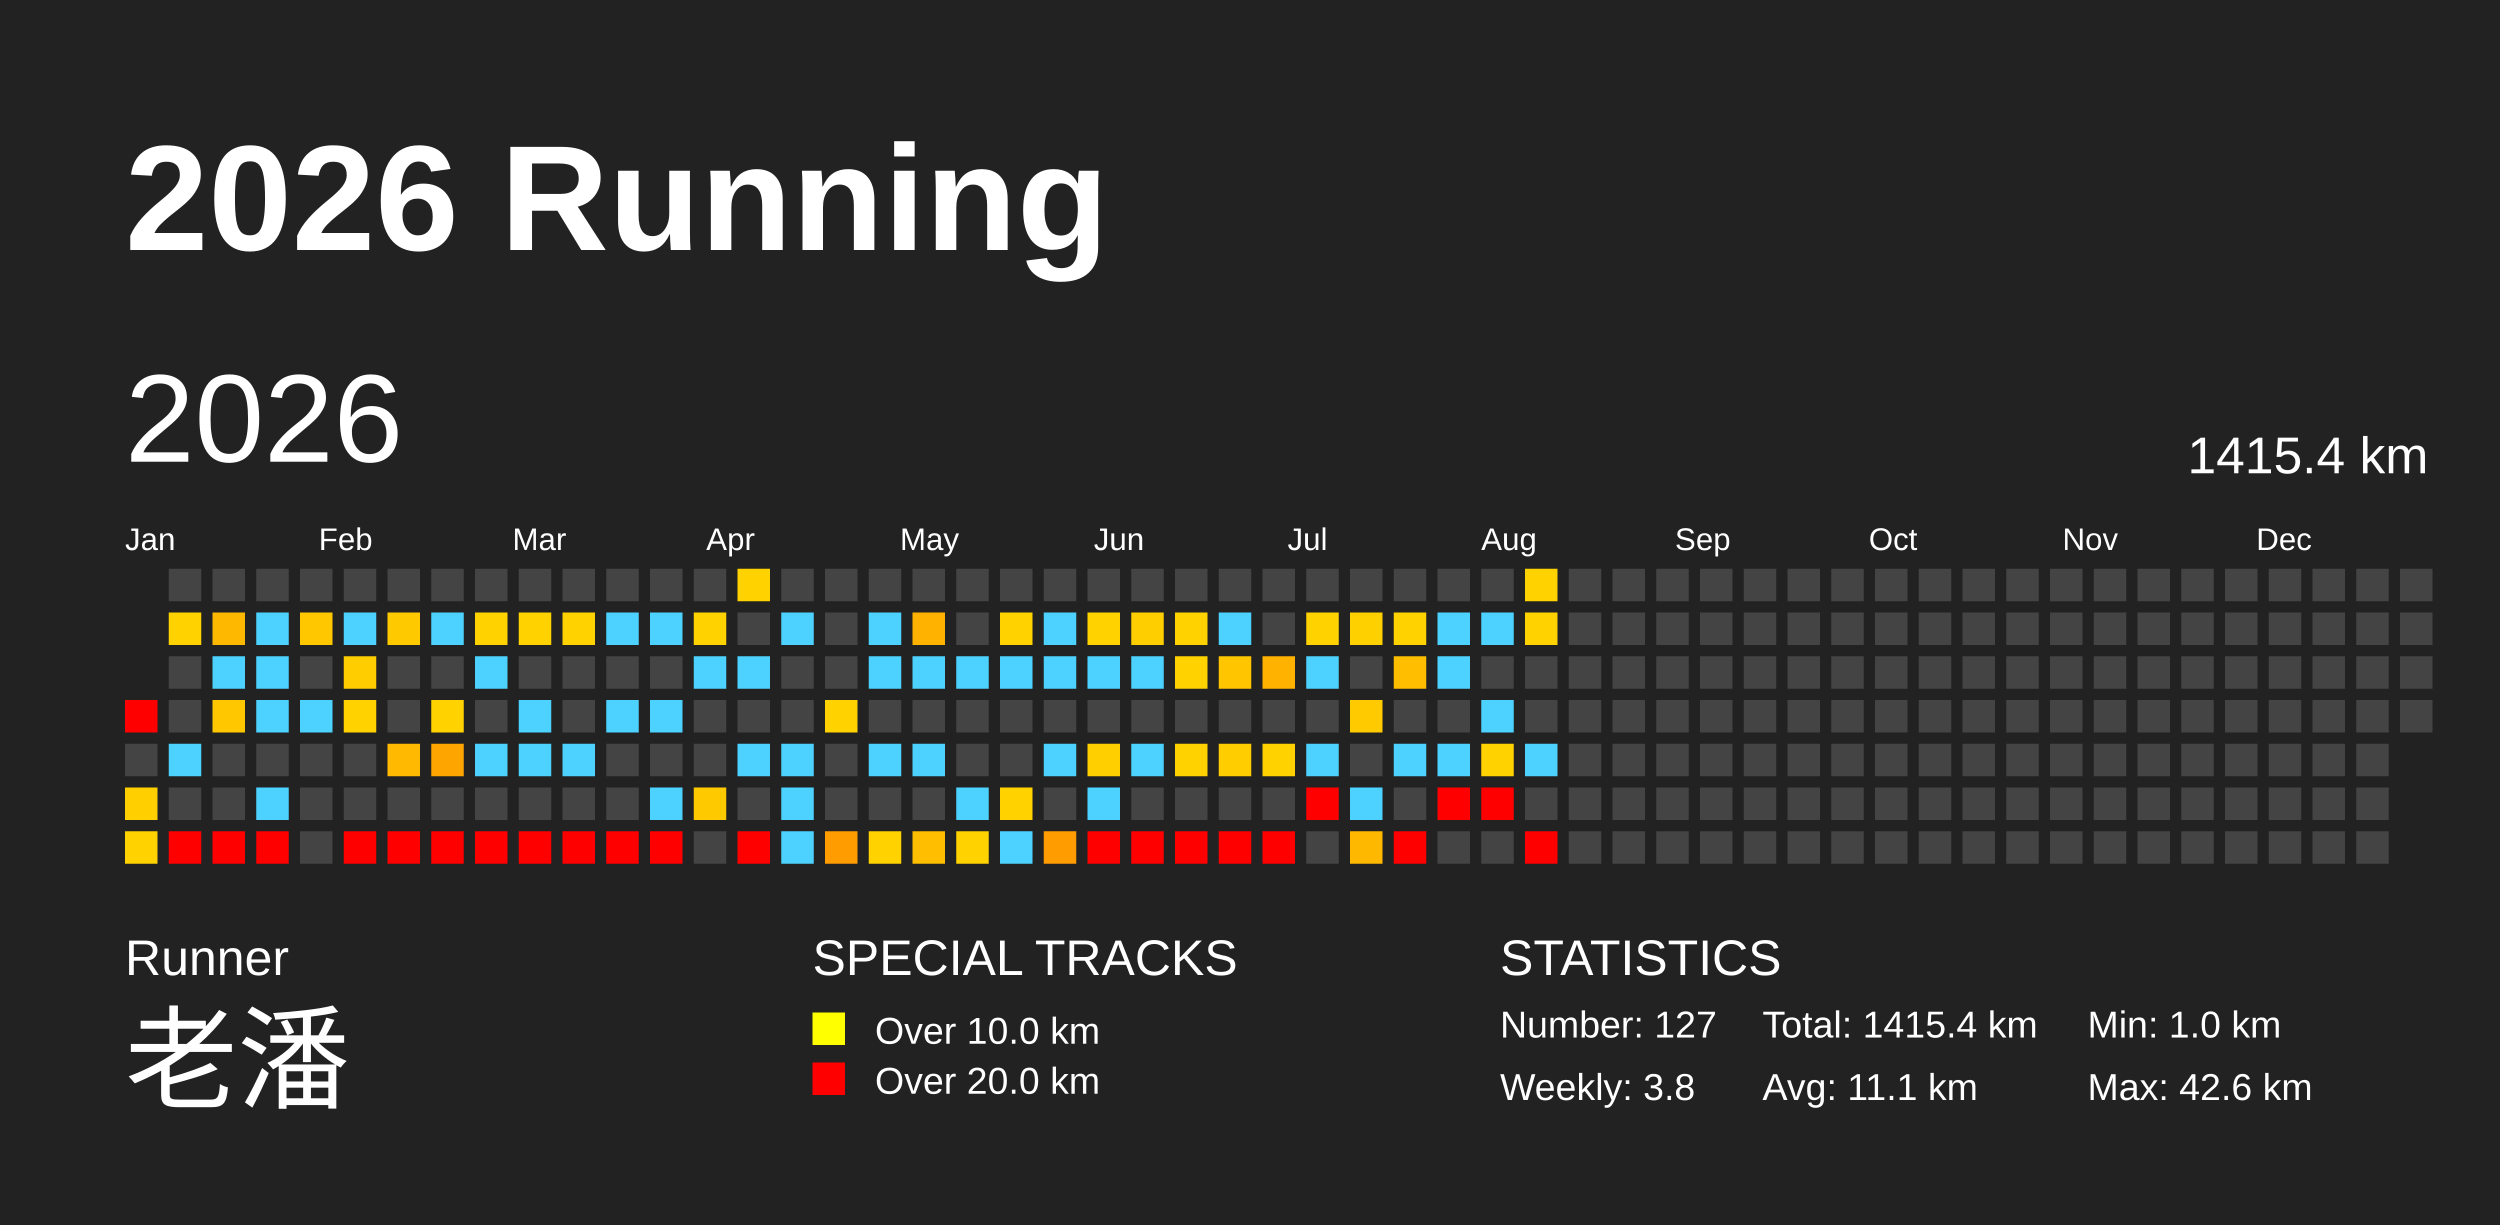
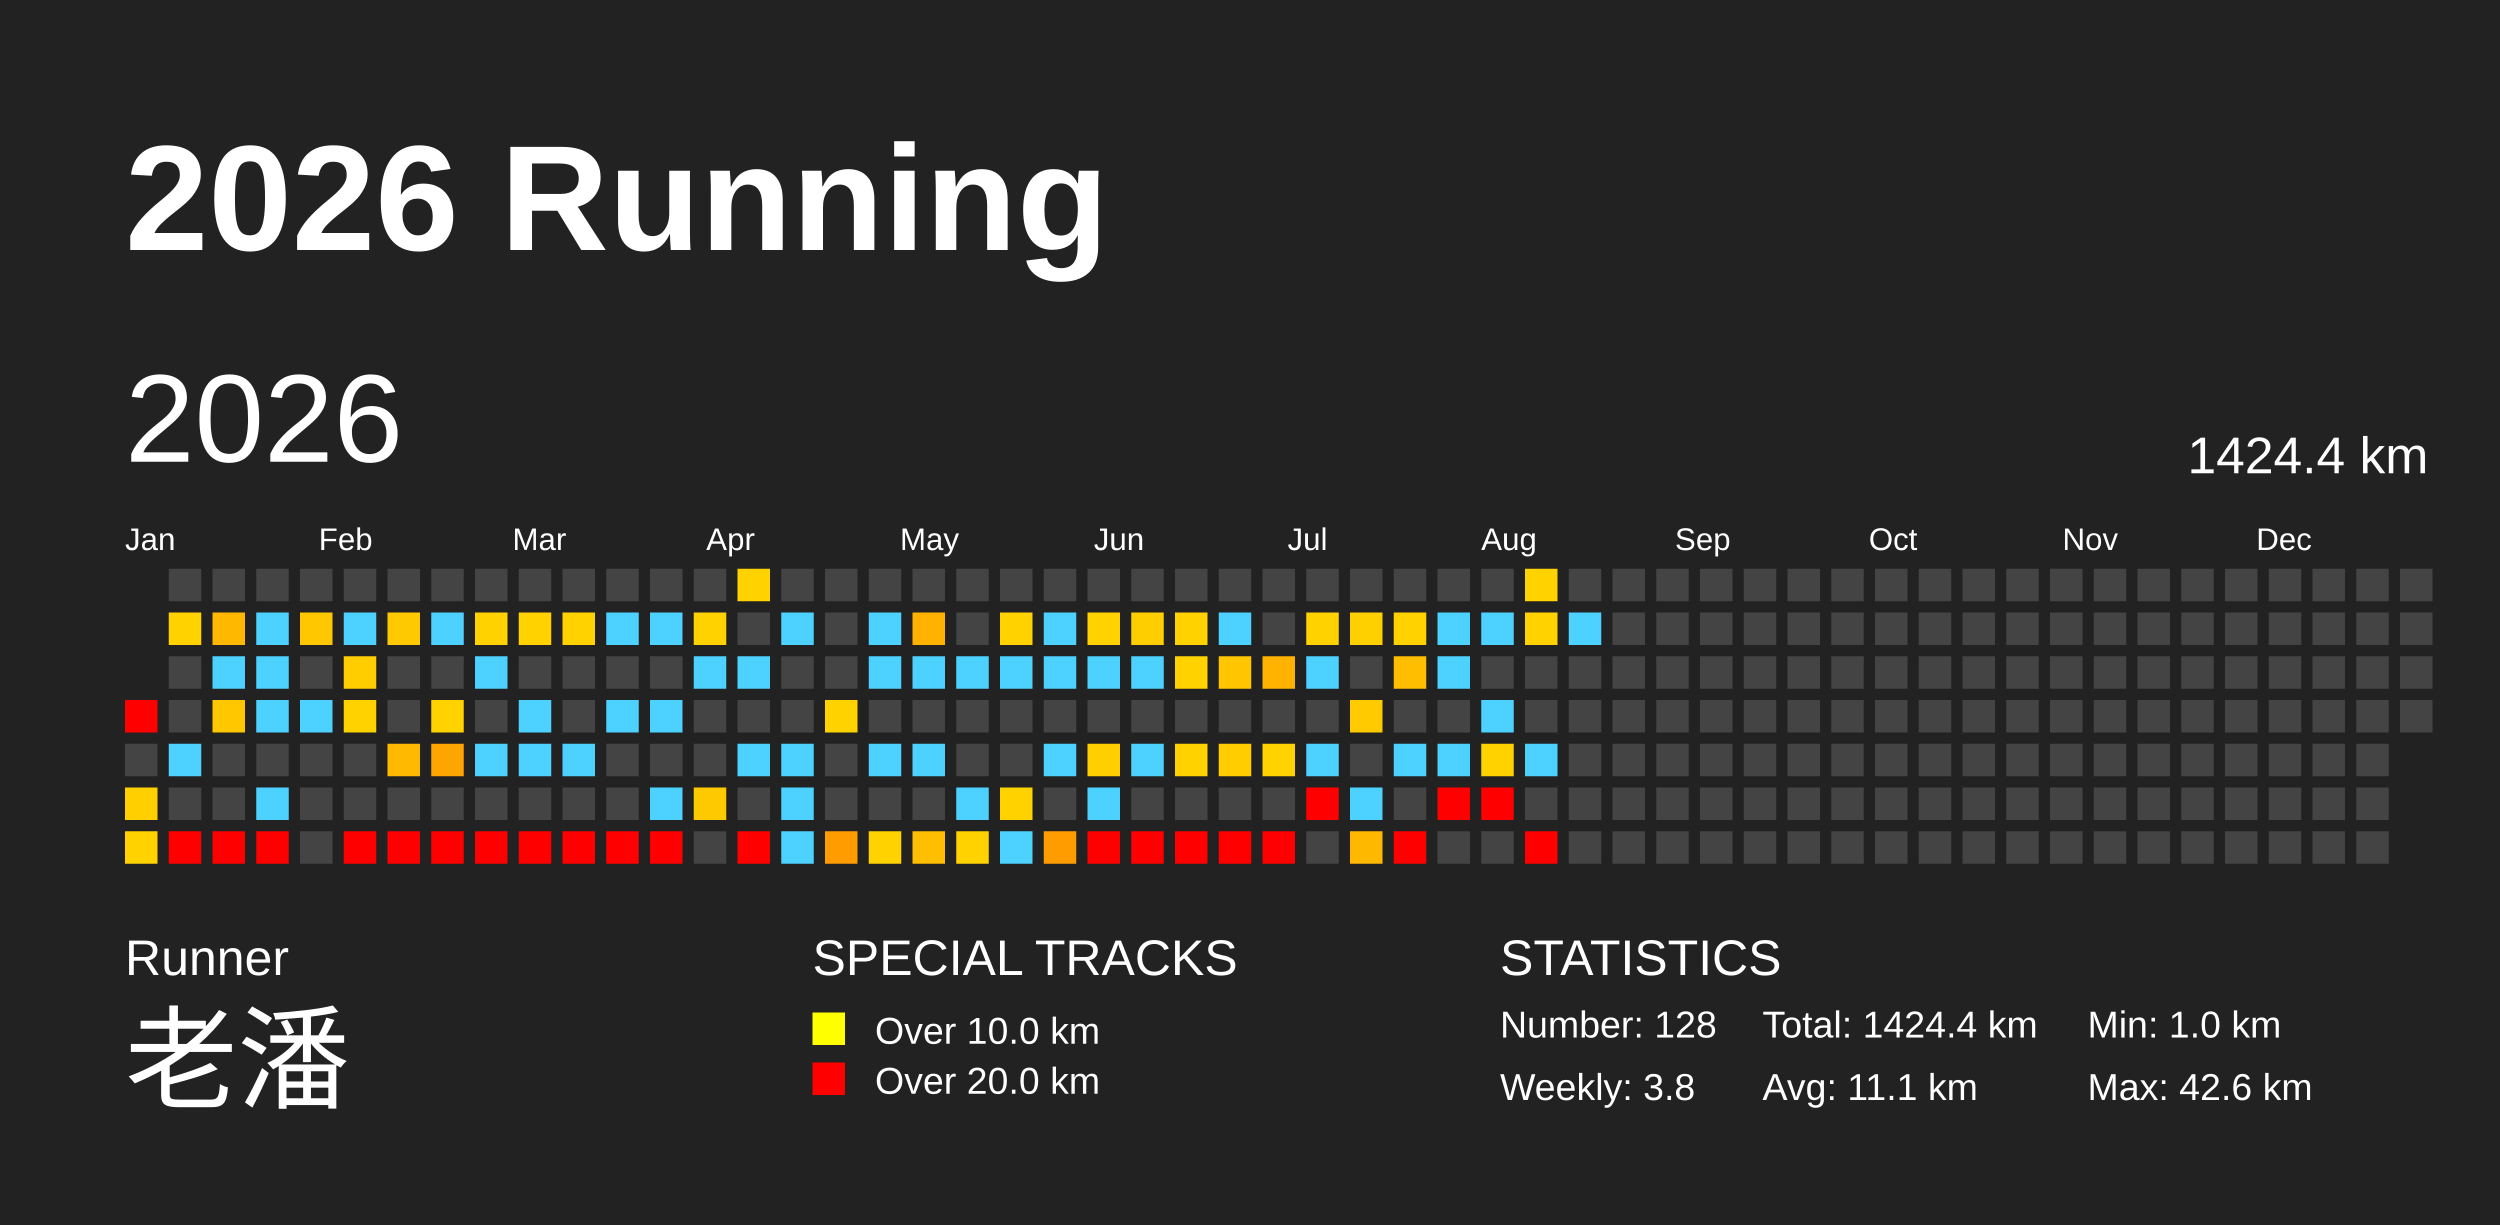
<svg xmlns="http://www.w3.org/2000/svg" baseProfile="full" height="98mm" version="1.1" viewBox="0,0,200,98" width="200mm">
  <defs />
  <rect fill="#222222" height="98" width="200" x="0" y="0" />
  <text fill="#FFFFFF" style="font-size:12px; font-family:Arial; font-weight:bold;" x="10" y="20">2026 Running</text>
  <text fill="#FFFFFF" style="font-size:4px; font-family:Arial" x="10" y="78">Runner</text>
  <text fill="#FFFFFF" style="font-size:9px; font-family:Arial" x="10" y="88">老潘</text>
  <text fill="#FFFFFF" style="font-size:4px; font-family:Arial" x="65" y="78">SPECIAL TRACKS</text>
  <rect fill="yellow" height="2.6" width="2.6" x="65" y="81" />
  <text fill="#FFFFFF" style="font-size:3px; font-family:Arial" x="70" y="83.5">Over 10.0 km</text>
  <rect fill="red" height="2.6" width="2.6" x="65" y="85" />
  <text fill="#FFFFFF" style="font-size:3px; font-family:Arial" x="70" y="87.5">Over 20.0 km</text>
  <text fill="#FFFFFF" style="font-size:4px; font-family:Arial" x="120" y="78">STATISTICS</text>
-   <text fill="#FFFFFF" style="font-size:3px; font-family:Arial" x="120" y="83">Number: 127</text>
+   <text fill="#FFFFFF" style="font-size:3px; font-family:Arial" x="120" y="83">Number: 128</text>
  <text fill="#FFFFFF" style="font-size:3px; font-family:Arial" x="120" y="88">Weekly: 3.8</text>
-   <text fill="#FFFFFF" style="font-size:3px; font-family:Arial" x="141" y="83">Total: 1415.4 km</text>
+   <text fill="#FFFFFF" style="font-size:3px; font-family:Arial" x="141" y="83">Total: 1424.4 km</text>
  <text fill="#FFFFFF" style="font-size:3px; font-family:Arial" x="141" y="88">Avg: 11.1 km</text>
  <text fill="#FFFFFF" style="font-size:3px; font-family:Arial" x="167" y="83">Min: 1.0 km</text>
  <text fill="#FFFFFF" style="font-size:3px; font-family:Arial" x="167" y="88">Max: 42.6 km</text>
  <text dominant-baseline="hanging" fill="#FFFFFF" style="font-size:10.0px; font-family:Arial;" x="10" y="30">2026</text>
-   <text dominant-baseline="hanging" fill="#FFFFFF" style="font-size:4.125px; font-family:Arial;" x="175" y="35">1415.4 km</text>
+   <text dominant-baseline="hanging" fill="#FFFFFF" style="font-size:4.125px; font-family:Arial;" x="175" y="35">1424.4 km</text>
  <text fill="#FFFFFF" style="font-size:2.5px; font-family:Arial" x="10.0" y="44">Jan</text>
  <text fill="#FFFFFF" style="font-size:2.5px; font-family:Arial" x="25.5" y="44">Feb</text>
  <text fill="#FFFFFF" style="font-size:2.5px; font-family:Arial" x="41.0" y="44">Mar</text>
  <text fill="#FFFFFF" style="font-size:2.5px; font-family:Arial" x="56.5" y="44">Apr</text>
  <text fill="#FFFFFF" style="font-size:2.5px; font-family:Arial" x="72.0" y="44">May</text>
  <text fill="#FFFFFF" style="font-size:2.5px; font-family:Arial" x="87.5" y="44">Jun</text>
  <text fill="#FFFFFF" style="font-size:2.5px; font-family:Arial" x="103.0" y="44">Jul</text>
  <text fill="#FFFFFF" style="font-size:2.5px; font-family:Arial" x="118.5" y="44">Aug</text>
  <text fill="#FFFFFF" style="font-size:2.5px; font-family:Arial" x="134.0" y="44">Sep</text>
  <text fill="#FFFFFF" style="font-size:2.5px; font-family:Arial" x="149.5" y="44">Oct</text>
  <text fill="#FFFFFF" style="font-size:2.5px; font-family:Arial" x="165.0" y="44">Nov</text>
  <text fill="#FFFFFF" style="font-size:2.5px; font-family:Arial" x="180.5" y="44">Dec</text>
  <rect fill="red" height="2.6" width="2.6" x="10.0" y="56.0" />
  <rect fill="#444444" height="2.6" width="2.6" x="10.0" y="59.5" />
  <rect fill="#ffcf00" height="2.6" width="2.6" x="10.0" y="63.0" />
  <rect fill="#ffd200" height="2.6" width="2.6" x="10.0" y="66.5" />
  <rect fill="#444444" height="2.6" width="2.6" x="13.5" y="45.5" />
  <rect fill="#ffd200" height="2.6" width="2.6" x="13.5" y="49.0" />
  <rect fill="#444444" height="2.6" width="2.6" x="13.5" y="52.5" />
  <rect fill="#444444" height="2.6" width="2.6" x="13.5" y="56.0" />
  <rect fill="#4dd2ff" height="2.6" width="2.6" x="13.5" y="59.5" />
  <rect fill="#444444" height="2.6" width="2.6" x="13.5" y="63.0" />
  <rect fill="red" height="2.6" width="2.6" x="13.5" y="66.5" />
  <rect fill="#444444" height="2.6" width="2.6" x="17.0" y="45.5" />
  <rect fill="#ffb800" height="2.6" width="2.6" x="17.0" y="49.0" />
  <rect fill="#4dd2ff" height="2.6" width="2.6" x="17.0" y="52.5" />
  <rect fill="#ffc700" height="2.6" width="2.6" x="17.0" y="56.0" />
  <rect fill="#444444" height="2.6" width="2.6" x="17.0" y="59.5" />
  <rect fill="#444444" height="2.6" width="2.6" x="17.0" y="63.0" />
  <rect fill="red" height="2.6" width="2.6" x="17.0" y="66.5" />
  <rect fill="#444444" height="2.6" width="2.6" x="20.5" y="45.5" />
  <rect fill="#4dd2ff" height="2.6" width="2.6" x="20.5" y="49.0" />
  <rect fill="#4dd2ff" height="2.6" width="2.6" x="20.5" y="52.5" />
  <rect fill="#4dd2ff" height="2.6" width="2.6" x="20.5" y="56.0" />
  <rect fill="#444444" height="2.6" width="2.6" x="20.5" y="59.5" />
  <rect fill="#4dd2ff" height="2.6" width="2.6" x="20.5" y="63.0" />
  <rect fill="red" height="2.6" width="2.6" x="20.5" y="66.5" />
  <rect fill="#444444" height="2.6" width="2.6" x="24.0" y="45.5" />
  <rect fill="#ffc700" height="2.6" width="2.6" x="24.0" y="49.0" />
  <rect fill="#444444" height="2.6" width="2.6" x="24.0" y="52.5" />
  <rect fill="#4dd2ff" height="2.6" width="2.6" x="24.0" y="56.0" />
  <rect fill="#444444" height="2.6" width="2.6" x="24.0" y="59.5" />
  <rect fill="#444444" height="2.6" width="2.6" x="24.0" y="63.0" />
  <rect fill="#444444" height="2.6" width="2.6" x="24.0" y="66.5" />
  <rect fill="#444444" height="2.6" width="2.6" x="27.5" y="45.5" />
  <rect fill="#4dd2ff" height="2.6" width="2.6" x="27.5" y="49.0" />
  <rect fill="#ffcd00" height="2.6" width="2.6" x="27.5" y="52.5" />
  <rect fill="#ffd200" height="2.6" width="2.6" x="27.5" y="56.0" />
  <rect fill="#444444" height="2.6" width="2.6" x="27.5" y="59.5" />
  <rect fill="#444444" height="2.6" width="2.6" x="27.5" y="63.0" />
  <rect fill="red" height="2.6" width="2.6" x="27.5" y="66.5" />
  <rect fill="#444444" height="2.6" width="2.6" x="31.0" y="45.5" />
  <rect fill="#ffc900" height="2.6" width="2.6" x="31.0" y="49.0" />
  <rect fill="#444444" height="2.6" width="2.6" x="31.0" y="52.5" />
  <rect fill="#444444" height="2.6" width="2.6" x="31.0" y="56.0" />
  <rect fill="#ffb900" height="2.6" width="2.6" x="31.0" y="59.5" />
  <rect fill="#444444" height="2.6" width="2.6" x="31.0" y="63.0" />
  <rect fill="red" height="2.6" width="2.6" x="31.0" y="66.5" />
  <rect fill="#444444" height="2.6" width="2.6" x="34.5" y="45.5" />
  <rect fill="#4dd2ff" height="2.6" width="2.6" x="34.5" y="49.0" />
  <rect fill="#444444" height="2.6" width="2.6" x="34.5" y="52.5" />
  <rect fill="#ffd200" height="2.6" width="2.6" x="34.5" y="56.0" />
  <rect fill="#ffa500" height="2.6" width="2.6" x="34.5" y="59.5" />
  <rect fill="#444444" height="2.6" width="2.6" x="34.5" y="63.0" />
  <rect fill="red" height="2.6" width="2.6" x="34.5" y="66.5" />
  <rect fill="#444444" height="2.6" width="2.6" x="38.0" y="45.5" />
  <rect fill="#ffd200" height="2.6" width="2.6" x="38.0" y="49.0" />
  <rect fill="#4dd2ff" height="2.6" width="2.6" x="38.0" y="52.5" />
  <rect fill="#444444" height="2.6" width="2.6" x="38.0" y="56.0" />
  <rect fill="#4dd2ff" height="2.6" width="2.6" x="38.0" y="59.5" />
  <rect fill="#444444" height="2.6" width="2.6" x="38.0" y="63.0" />
  <rect fill="red" height="2.6" width="2.6" x="38.0" y="66.5" />
  <rect fill="#444444" height="2.6" width="2.6" x="41.5" y="45.5" />
  <rect fill="#ffd200" height="2.6" width="2.6" x="41.5" y="49.0" />
  <rect fill="#444444" height="2.6" width="2.6" x="41.5" y="52.5" />
  <rect fill="#4dd2ff" height="2.6" width="2.6" x="41.5" y="56.0" />
  <rect fill="#4dd2ff" height="2.6" width="2.6" x="41.5" y="59.5" />
  <rect fill="#444444" height="2.6" width="2.6" x="41.5" y="63.0" />
  <rect fill="red" height="2.6" width="2.6" x="41.5" y="66.5" />
  <rect fill="#444444" height="2.6" width="2.6" x="45.0" y="45.5" />
  <rect fill="#ffd200" height="2.6" width="2.6" x="45.0" y="49.0" />
  <rect fill="#444444" height="2.6" width="2.6" x="45.0" y="52.5" />
  <rect fill="#444444" height="2.6" width="2.6" x="45.0" y="56.0" />
  <rect fill="#4dd2ff" height="2.6" width="2.6" x="45.0" y="59.5" />
  <rect fill="#444444" height="2.6" width="2.6" x="45.0" y="63.0" />
  <rect fill="red" height="2.6" width="2.6" x="45.0" y="66.5" />
  <rect fill="#444444" height="2.6" width="2.6" x="48.5" y="45.5" />
  <rect fill="#4dd2ff" height="2.6" width="2.6" x="48.5" y="49.0" />
  <rect fill="#444444" height="2.6" width="2.6" x="48.5" y="52.5" />
  <rect fill="#4dd2ff" height="2.6" width="2.6" x="48.5" y="56.0" />
  <rect fill="#444444" height="2.6" width="2.6" x="48.5" y="59.5" />
  <rect fill="#444444" height="2.6" width="2.6" x="48.5" y="63.0" />
  <rect fill="red" height="2.6" width="2.6" x="48.5" y="66.5" />
  <rect fill="#444444" height="2.6" width="2.6" x="52.0" y="45.5" />
  <rect fill="#4dd2ff" height="2.6" width="2.6" x="52.0" y="49.0" />
  <rect fill="#444444" height="2.6" width="2.6" x="52.0" y="52.5" />
  <rect fill="#4dd2ff" height="2.6" width="2.6" x="52.0" y="56.0" />
  <rect fill="#444444" height="2.6" width="2.6" x="52.0" y="59.5" />
  <rect fill="#4dd2ff" height="2.6" width="2.6" x="52.0" y="63.0" />
  <rect fill="red" height="2.6" width="2.6" x="52.0" y="66.5" />
  <rect fill="#444444" height="2.6" width="2.6" x="55.5" y="45.5" />
  <rect fill="#ffd200" height="2.6" width="2.6" x="55.5" y="49.0" />
  <rect fill="#4dd2ff" height="2.6" width="2.6" x="55.5" y="52.5" />
  <rect fill="#444444" height="2.6" width="2.6" x="55.5" y="56.0" />
  <rect fill="#444444" height="2.6" width="2.6" x="55.5" y="59.5" />
  <rect fill="#ffc900" height="2.6" width="2.6" x="55.5" y="63.0" />
  <rect fill="#444444" height="2.6" width="2.6" x="55.5" y="66.5" />
  <rect fill="#ffd200" height="2.6" width="2.6" x="59.0" y="45.5" />
  <rect fill="#444444" height="2.6" width="2.6" x="59.0" y="49.0" />
  <rect fill="#4dd2ff" height="2.6" width="2.6" x="59.0" y="52.5" />
  <rect fill="#444444" height="2.6" width="2.6" x="59.0" y="56.0" />
  <rect fill="#4dd2ff" height="2.6" width="2.6" x="59.0" y="59.5" />
  <rect fill="#444444" height="2.6" width="2.6" x="59.0" y="63.0" />
  <rect fill="red" height="2.6" width="2.6" x="59.0" y="66.5" />
  <rect fill="#444444" height="2.6" width="2.6" x="62.5" y="45.5" />
  <rect fill="#4dd2ff" height="2.6" width="2.6" x="62.5" y="49.0" />
  <rect fill="#444444" height="2.6" width="2.6" x="62.5" y="52.5" />
  <rect fill="#444444" height="2.6" width="2.6" x="62.5" y="56.0" />
  <rect fill="#4dd2ff" height="2.6" width="2.6" x="62.5" y="59.5" />
  <rect fill="#4dd2ff" height="2.6" width="2.6" x="62.5" y="63.0" />
  <rect fill="#4dd2ff" height="2.6" width="2.6" x="62.5" y="66.5" />
  <rect fill="#444444" height="2.6" width="2.6" x="66.0" y="45.5" />
  <rect fill="#444444" height="2.6" width="2.6" x="66.0" y="49.0" />
  <rect fill="#444444" height="2.6" width="2.6" x="66.0" y="52.5" />
  <rect fill="#ffd200" height="2.6" width="2.6" x="66.0" y="56.0" />
  <rect fill="#444444" height="2.6" width="2.6" x="66.0" y="59.5" />
  <rect fill="#444444" height="2.6" width="2.6" x="66.0" y="63.0" />
  <rect fill="#ff9c00" height="2.6" width="2.6" x="66.0" y="66.5" />
  <rect fill="#444444" height="2.6" width="2.6" x="69.5" y="45.5" />
  <rect fill="#4dd2ff" height="2.6" width="2.6" x="69.5" y="49.0" />
  <rect fill="#4dd2ff" height="2.6" width="2.6" x="69.5" y="52.5" />
  <rect fill="#444444" height="2.6" width="2.6" x="69.5" y="56.0" />
  <rect fill="#4dd2ff" height="2.6" width="2.6" x="69.5" y="59.5" />
  <rect fill="#444444" height="2.6" width="2.6" x="69.5" y="63.0" />
  <rect fill="#ffd200" height="2.6" width="2.6" x="69.5" y="66.5" />
  <rect fill="#444444" height="2.6" width="2.6" x="73.0" y="45.5" />
  <rect fill="#ffb200" height="2.6" width="2.6" x="73.0" y="49.0" />
  <rect fill="#4dd2ff" height="2.6" width="2.6" x="73.0" y="52.5" />
  <rect fill="#444444" height="2.6" width="2.6" x="73.0" y="56.0" />
  <rect fill="#4dd2ff" height="2.6" width="2.6" x="73.0" y="59.5" />
  <rect fill="#444444" height="2.6" width="2.6" x="73.0" y="63.0" />
  <rect fill="#ffbe00" height="2.6" width="2.6" x="73.0" y="66.5" />
  <rect fill="#444444" height="2.6" width="2.6" x="76.5" y="45.5" />
  <rect fill="#444444" height="2.6" width="2.6" x="76.5" y="49.0" />
  <rect fill="#4dd2ff" height="2.6" width="2.6" x="76.5" y="52.5" />
  <rect fill="#444444" height="2.6" width="2.6" x="76.5" y="56.0" />
  <rect fill="#444444" height="2.6" width="2.6" x="76.5" y="59.5" />
  <rect fill="#4dd2ff" height="2.6" width="2.6" x="76.5" y="63.0" />
  <rect fill="#ffd200" height="2.6" width="2.6" x="76.5" y="66.5" />
  <rect fill="#444444" height="2.6" width="2.6" x="80.0" y="45.5" />
  <rect fill="#ffd200" height="2.6" width="2.6" x="80.0" y="49.0" />
  <rect fill="#4dd2ff" height="2.6" width="2.6" x="80.0" y="52.5" />
  <rect fill="#444444" height="2.6" width="2.6" x="80.0" y="56.0" />
  <rect fill="#444444" height="2.6" width="2.6" x="80.0" y="59.5" />
  <rect fill="#ffd200" height="2.6" width="2.6" x="80.0" y="63.0" />
  <rect fill="#4dd2ff" height="2.6" width="2.6" x="80.0" y="66.5" />
  <rect fill="#444444" height="2.6" width="2.6" x="83.5" y="45.5" />
  <rect fill="#4dd2ff" height="2.6" width="2.6" x="83.5" y="49.0" />
  <rect fill="#4dd2ff" height="2.6" width="2.6" x="83.5" y="52.5" />
  <rect fill="#444444" height="2.6" width="2.6" x="83.5" y="56.0" />
  <rect fill="#4dd2ff" height="2.6" width="2.6" x="83.5" y="59.5" />
  <rect fill="#444444" height="2.6" width="2.6" x="83.5" y="63.0" />
  <rect fill="#ff9d00" height="2.6" width="2.6" x="83.5" y="66.5" />
  <rect fill="#444444" height="2.6" width="2.6" x="87.0" y="45.5" />
  <rect fill="#ffd200" height="2.6" width="2.6" x="87.0" y="49.0" />
  <rect fill="#4dd2ff" height="2.6" width="2.6" x="87.0" y="52.5" />
  <rect fill="#444444" height="2.6" width="2.6" x="87.0" y="56.0" />
  <rect fill="#ffcf00" height="2.6" width="2.6" x="87.0" y="59.5" />
  <rect fill="#4dd2ff" height="2.6" width="2.6" x="87.0" y="63.0" />
  <rect fill="red" height="2.6" width="2.6" x="87.0" y="66.5" />
  <rect fill="#444444" height="2.6" width="2.6" x="90.5" y="45.5" />
  <rect fill="#ffce00" height="2.6" width="2.6" x="90.5" y="49.0" />
  <rect fill="#4dd2ff" height="2.6" width="2.6" x="90.5" y="52.5" />
  <rect fill="#444444" height="2.6" width="2.6" x="90.5" y="56.0" />
  <rect fill="#4dd2ff" height="2.6" width="2.6" x="90.5" y="59.5" />
  <rect fill="#444444" height="2.6" width="2.6" x="90.5" y="63.0" />
  <rect fill="red" height="2.6" width="2.6" x="90.5" y="66.5" />
  <rect fill="#444444" height="2.6" width="2.6" x="94.0" y="45.5" />
  <rect fill="#ffd200" height="2.6" width="2.6" x="94.0" y="49.0" />
  <rect fill="#ffd200" height="2.6" width="2.6" x="94.0" y="52.5" />
  <rect fill="#444444" height="2.6" width="2.6" x="94.0" y="56.0" />
  <rect fill="#ffd200" height="2.6" width="2.6" x="94.0" y="59.5" />
  <rect fill="#444444" height="2.6" width="2.6" x="94.0" y="63.0" />
  <rect fill="red" height="2.6" width="2.6" x="94.0" y="66.5" />
  <rect fill="#444444" height="2.6" width="2.6" x="97.5" y="45.5" />
  <rect fill="#4dd2ff" height="2.6" width="2.6" x="97.5" y="49.0" />
  <rect fill="#ffc600" height="2.6" width="2.6" x="97.5" y="52.5" />
  <rect fill="#444444" height="2.6" width="2.6" x="97.5" y="56.0" />
  <rect fill="#ffcd00" height="2.6" width="2.6" x="97.5" y="59.5" />
  <rect fill="#444444" height="2.6" width="2.6" x="97.5" y="63.0" />
  <rect fill="red" height="2.6" width="2.6" x="97.5" y="66.5" />
  <rect fill="#444444" height="2.6" width="2.6" x="101.0" y="45.5" />
  <rect fill="#444444" height="2.6" width="2.6" x="101.0" y="49.0" />
  <rect fill="#ffb200" height="2.6" width="2.6" x="101.0" y="52.5" />
  <rect fill="#444444" height="2.6" width="2.6" x="101.0" y="56.0" />
  <rect fill="#ffd200" height="2.6" width="2.6" x="101.0" y="59.5" />
  <rect fill="#444444" height="2.6" width="2.6" x="101.0" y="63.0" />
  <rect fill="red" height="2.6" width="2.6" x="101.0" y="66.5" />
  <rect fill="#444444" height="2.6" width="2.6" x="104.5" y="45.5" />
  <rect fill="#ffd200" height="2.6" width="2.6" x="104.5" y="49.0" />
  <rect fill="#4dd2ff" height="2.6" width="2.6" x="104.5" y="52.5" />
  <rect fill="#444444" height="2.6" width="2.6" x="104.5" y="56.0" />
  <rect fill="#4dd2ff" height="2.6" width="2.6" x="104.5" y="59.5" />
  <rect fill="red" height="2.6" width="2.6" x="104.5" y="63.0" />
  <rect fill="#444444" height="2.6" width="2.6" x="104.5" y="66.5" />
  <rect fill="#444444" height="2.6" width="2.6" x="108.0" y="45.5" />
  <rect fill="#ffd000" height="2.6" width="2.6" x="108.0" y="49.0" />
  <rect fill="#444444" height="2.6" width="2.6" x="108.0" y="52.5" />
  <rect fill="#ffcb00" height="2.6" width="2.6" x="108.0" y="56.0" />
  <rect fill="#444444" height="2.6" width="2.6" x="108.0" y="59.5" />
  <rect fill="#4dd2ff" height="2.6" width="2.6" x="108.0" y="63.0" />
  <rect fill="#ffb800" height="2.6" width="2.6" x="108.0" y="66.5" />
  <rect fill="#444444" height="2.6" width="2.6" x="111.5" y="45.5" />
  <rect fill="#ffd200" height="2.6" width="2.6" x="111.5" y="49.0" />
  <rect fill="#ffbe00" height="2.6" width="2.6" x="111.5" y="52.5" />
  <rect fill="#444444" height="2.6" width="2.6" x="111.5" y="56.0" />
  <rect fill="#4dd2ff" height="2.6" width="2.6" x="111.5" y="59.5" />
  <rect fill="#444444" height="2.6" width="2.6" x="111.5" y="63.0" />
  <rect fill="red" height="2.6" width="2.6" x="111.5" y="66.5" />
  <rect fill="#444444" height="2.6" width="2.6" x="115.0" y="45.5" />
  <rect fill="#4dd2ff" height="2.6" width="2.6" x="115.0" y="49.0" />
  <rect fill="#4dd2ff" height="2.6" width="2.6" x="115.0" y="52.5" />
  <rect fill="#444444" height="2.6" width="2.6" x="115.0" y="56.0" />
  <rect fill="#4dd2ff" height="2.6" width="2.6" x="115.0" y="59.5" />
  <rect fill="red" height="2.6" width="2.6" x="115.0" y="63.0" />
  <rect fill="#444444" height="2.6" width="2.6" x="115.0" y="66.5" />
  <rect fill="#444444" height="2.6" width="2.6" x="118.5" y="45.5" />
  <rect fill="#4dd2ff" height="2.6" width="2.6" x="118.5" y="49.0" />
  <rect fill="#444444" height="2.6" width="2.6" x="118.5" y="52.5" />
  <rect fill="#4dd2ff" height="2.6" width="2.6" x="118.5" y="56.0" />
  <rect fill="#ffd200" height="2.6" width="2.6" x="118.5" y="59.5" />
  <rect fill="red" height="2.6" width="2.6" x="118.5" y="63.0" />
  <rect fill="#444444" height="2.6" width="2.6" x="118.5" y="66.5" />
  <rect fill="#ffd200" height="2.6" width="2.6" x="122.0" y="45.5" />
  <rect fill="#ffd200" height="2.6" width="2.6" x="122.0" y="49.0" />
  <rect fill="#444444" height="2.6" width="2.6" x="122.0" y="52.5" />
  <rect fill="#444444" height="2.6" width="2.6" x="122.0" y="56.0" />
  <rect fill="#4dd2ff" height="2.6" width="2.6" x="122.0" y="59.5" />
  <rect fill="#444444" height="2.6" width="2.6" x="122.0" y="63.0" />
  <rect fill="red" height="2.6" width="2.6" x="122.0" y="66.5" />
  <rect fill="#444444" height="2.6" width="2.6" x="125.5" y="45.5" />
-   <rect fill="#444444" height="2.6" width="2.6" x="125.5" y="49.0" />
+   <rect fill="#4dd2ff" height="2.6" width="2.6" x="125.5" y="49.0" />
  <rect fill="#444444" height="2.6" width="2.6" x="125.5" y="52.5" />
  <rect fill="#444444" height="2.6" width="2.6" x="125.5" y="56.0" />
  <rect fill="#444444" height="2.6" width="2.6" x="125.5" y="59.5" />
  <rect fill="#444444" height="2.6" width="2.6" x="125.5" y="63.0" />
  <rect fill="#444444" height="2.6" width="2.6" x="125.5" y="66.5" />
  <rect fill="#444444" height="2.6" width="2.6" x="129.0" y="45.5" />
  <rect fill="#444444" height="2.6" width="2.6" x="129.0" y="49.0" />
  <rect fill="#444444" height="2.6" width="2.6" x="129.0" y="52.5" />
  <rect fill="#444444" height="2.6" width="2.6" x="129.0" y="56.0" />
  <rect fill="#444444" height="2.6" width="2.6" x="129.0" y="59.5" />
  <rect fill="#444444" height="2.6" width="2.6" x="129.0" y="63.0" />
  <rect fill="#444444" height="2.6" width="2.6" x="129.0" y="66.5" />
  <rect fill="#444444" height="2.6" width="2.6" x="132.5" y="45.5" />
  <rect fill="#444444" height="2.6" width="2.6" x="132.5" y="49.0" />
  <rect fill="#444444" height="2.6" width="2.6" x="132.5" y="52.5" />
  <rect fill="#444444" height="2.6" width="2.6" x="132.5" y="56.0" />
  <rect fill="#444444" height="2.6" width="2.6" x="132.5" y="59.5" />
  <rect fill="#444444" height="2.6" width="2.6" x="132.5" y="63.0" />
  <rect fill="#444444" height="2.6" width="2.6" x="132.5" y="66.5" />
  <rect fill="#444444" height="2.6" width="2.6" x="136.0" y="45.5" />
  <rect fill="#444444" height="2.6" width="2.6" x="136.0" y="49.0" />
  <rect fill="#444444" height="2.6" width="2.6" x="136.0" y="52.5" />
  <rect fill="#444444" height="2.6" width="2.6" x="136.0" y="56.0" />
  <rect fill="#444444" height="2.6" width="2.6" x="136.0" y="59.5" />
  <rect fill="#444444" height="2.6" width="2.6" x="136.0" y="63.0" />
  <rect fill="#444444" height="2.6" width="2.6" x="136.0" y="66.5" />
  <rect fill="#444444" height="2.6" width="2.6" x="139.5" y="45.5" />
  <rect fill="#444444" height="2.6" width="2.6" x="139.5" y="49.0" />
  <rect fill="#444444" height="2.6" width="2.6" x="139.5" y="52.5" />
  <rect fill="#444444" height="2.6" width="2.6" x="139.5" y="56.0" />
  <rect fill="#444444" height="2.6" width="2.6" x="139.5" y="59.5" />
  <rect fill="#444444" height="2.6" width="2.6" x="139.5" y="63.0" />
  <rect fill="#444444" height="2.6" width="2.6" x="139.5" y="66.5" />
  <rect fill="#444444" height="2.6" width="2.6" x="143.0" y="45.5" />
  <rect fill="#444444" height="2.6" width="2.6" x="143.0" y="49.0" />
  <rect fill="#444444" height="2.6" width="2.6" x="143.0" y="52.5" />
  <rect fill="#444444" height="2.6" width="2.6" x="143.0" y="56.0" />
  <rect fill="#444444" height="2.6" width="2.6" x="143.0" y="59.5" />
  <rect fill="#444444" height="2.6" width="2.6" x="143.0" y="63.0" />
  <rect fill="#444444" height="2.6" width="2.6" x="143.0" y="66.5" />
  <rect fill="#444444" height="2.6" width="2.6" x="146.5" y="45.5" />
  <rect fill="#444444" height="2.6" width="2.6" x="146.5" y="49.0" />
  <rect fill="#444444" height="2.6" width="2.6" x="146.5" y="52.5" />
  <rect fill="#444444" height="2.6" width="2.6" x="146.5" y="56.0" />
  <rect fill="#444444" height="2.6" width="2.6" x="146.5" y="59.5" />
  <rect fill="#444444" height="2.6" width="2.6" x="146.5" y="63.0" />
  <rect fill="#444444" height="2.6" width="2.6" x="146.5" y="66.5" />
  <rect fill="#444444" height="2.6" width="2.6" x="150.0" y="45.5" />
  <rect fill="#444444" height="2.6" width="2.6" x="150.0" y="49.0" />
  <rect fill="#444444" height="2.6" width="2.6" x="150.0" y="52.5" />
  <rect fill="#444444" height="2.6" width="2.6" x="150.0" y="56.0" />
  <rect fill="#444444" height="2.6" width="2.6" x="150.0" y="59.5" />
  <rect fill="#444444" height="2.6" width="2.6" x="150.0" y="63.0" />
  <rect fill="#444444" height="2.6" width="2.6" x="150.0" y="66.5" />
  <rect fill="#444444" height="2.6" width="2.6" x="153.5" y="45.5" />
  <rect fill="#444444" height="2.6" width="2.6" x="153.5" y="49.0" />
  <rect fill="#444444" height="2.6" width="2.6" x="153.5" y="52.5" />
  <rect fill="#444444" height="2.6" width="2.6" x="153.5" y="56.0" />
  <rect fill="#444444" height="2.6" width="2.6" x="153.5" y="59.5" />
  <rect fill="#444444" height="2.6" width="2.6" x="153.5" y="63.0" />
  <rect fill="#444444" height="2.6" width="2.6" x="153.5" y="66.5" />
  <rect fill="#444444" height="2.6" width="2.6" x="157.0" y="45.5" />
  <rect fill="#444444" height="2.6" width="2.6" x="157.0" y="49.0" />
  <rect fill="#444444" height="2.6" width="2.6" x="157.0" y="52.5" />
  <rect fill="#444444" height="2.6" width="2.6" x="157.0" y="56.0" />
  <rect fill="#444444" height="2.6" width="2.6" x="157.0" y="59.5" />
  <rect fill="#444444" height="2.6" width="2.6" x="157.0" y="63.0" />
  <rect fill="#444444" height="2.6" width="2.6" x="157.0" y="66.5" />
  <rect fill="#444444" height="2.6" width="2.6" x="160.5" y="45.5" />
  <rect fill="#444444" height="2.6" width="2.6" x="160.5" y="49.0" />
  <rect fill="#444444" height="2.6" width="2.6" x="160.5" y="52.5" />
  <rect fill="#444444" height="2.6" width="2.6" x="160.5" y="56.0" />
  <rect fill="#444444" height="2.6" width="2.6" x="160.5" y="59.5" />
  <rect fill="#444444" height="2.6" width="2.6" x="160.5" y="63.0" />
  <rect fill="#444444" height="2.6" width="2.6" x="160.5" y="66.5" />
  <rect fill="#444444" height="2.6" width="2.6" x="164.0" y="45.5" />
  <rect fill="#444444" height="2.6" width="2.6" x="164.0" y="49.0" />
  <rect fill="#444444" height="2.6" width="2.6" x="164.0" y="52.5" />
  <rect fill="#444444" height="2.6" width="2.6" x="164.0" y="56.0" />
  <rect fill="#444444" height="2.6" width="2.6" x="164.0" y="59.5" />
  <rect fill="#444444" height="2.6" width="2.6" x="164.0" y="63.0" />
  <rect fill="#444444" height="2.6" width="2.6" x="164.0" y="66.5" />
  <rect fill="#444444" height="2.6" width="2.6" x="167.5" y="45.5" />
  <rect fill="#444444" height="2.6" width="2.6" x="167.5" y="49.0" />
  <rect fill="#444444" height="2.6" width="2.6" x="167.5" y="52.5" />
  <rect fill="#444444" height="2.6" width="2.6" x="167.5" y="56.0" />
  <rect fill="#444444" height="2.6" width="2.6" x="167.5" y="59.5" />
  <rect fill="#444444" height="2.6" width="2.6" x="167.5" y="63.0" />
  <rect fill="#444444" height="2.6" width="2.6" x="167.5" y="66.5" />
  <rect fill="#444444" height="2.6" width="2.6" x="171.0" y="45.5" />
  <rect fill="#444444" height="2.6" width="2.6" x="171.0" y="49.0" />
  <rect fill="#444444" height="2.6" width="2.6" x="171.0" y="52.5" />
  <rect fill="#444444" height="2.6" width="2.6" x="171.0" y="56.0" />
  <rect fill="#444444" height="2.6" width="2.6" x="171.0" y="59.5" />
  <rect fill="#444444" height="2.6" width="2.6" x="171.0" y="63.0" />
  <rect fill="#444444" height="2.6" width="2.6" x="171.0" y="66.5" />
  <rect fill="#444444" height="2.6" width="2.6" x="174.5" y="45.5" />
  <rect fill="#444444" height="2.6" width="2.6" x="174.5" y="49.0" />
  <rect fill="#444444" height="2.6" width="2.6" x="174.5" y="52.5" />
  <rect fill="#444444" height="2.6" width="2.6" x="174.5" y="56.0" />
  <rect fill="#444444" height="2.6" width="2.6" x="174.5" y="59.5" />
  <rect fill="#444444" height="2.6" width="2.6" x="174.5" y="63.0" />
  <rect fill="#444444" height="2.6" width="2.6" x="174.5" y="66.5" />
  <rect fill="#444444" height="2.6" width="2.6" x="178.0" y="45.5" />
  <rect fill="#444444" height="2.6" width="2.6" x="178.0" y="49.0" />
  <rect fill="#444444" height="2.6" width="2.6" x="178.0" y="52.5" />
  <rect fill="#444444" height="2.6" width="2.6" x="178.0" y="56.0" />
  <rect fill="#444444" height="2.6" width="2.6" x="178.0" y="59.5" />
  <rect fill="#444444" height="2.6" width="2.6" x="178.0" y="63.0" />
  <rect fill="#444444" height="2.6" width="2.6" x="178.0" y="66.5" />
  <rect fill="#444444" height="2.6" width="2.6" x="181.5" y="45.5" />
  <rect fill="#444444" height="2.6" width="2.6" x="181.5" y="49.0" />
  <rect fill="#444444" height="2.6" width="2.6" x="181.5" y="52.5" />
  <rect fill="#444444" height="2.6" width="2.6" x="181.5" y="56.0" />
  <rect fill="#444444" height="2.6" width="2.6" x="181.5" y="59.5" />
  <rect fill="#444444" height="2.6" width="2.6" x="181.5" y="63.0" />
  <rect fill="#444444" height="2.6" width="2.6" x="181.5" y="66.5" />
  <rect fill="#444444" height="2.6" width="2.6" x="185.0" y="45.5" />
  <rect fill="#444444" height="2.6" width="2.6" x="185.0" y="49.0" />
  <rect fill="#444444" height="2.6" width="2.6" x="185.0" y="52.5" />
  <rect fill="#444444" height="2.6" width="2.6" x="185.0" y="56.0" />
  <rect fill="#444444" height="2.6" width="2.6" x="185.0" y="59.5" />
  <rect fill="#444444" height="2.6" width="2.6" x="185.0" y="63.0" />
  <rect fill="#444444" height="2.6" width="2.6" x="185.0" y="66.5" />
  <rect fill="#444444" height="2.6" width="2.6" x="188.5" y="45.5" />
  <rect fill="#444444" height="2.6" width="2.6" x="188.5" y="49.0" />
  <rect fill="#444444" height="2.6" width="2.6" x="188.5" y="52.5" />
  <rect fill="#444444" height="2.6" width="2.6" x="188.5" y="56.0" />
  <rect fill="#444444" height="2.6" width="2.6" x="188.5" y="59.5" />
  <rect fill="#444444" height="2.6" width="2.6" x="188.5" y="63.0" />
  <rect fill="#444444" height="2.6" width="2.6" x="188.5" y="66.5" />
  <rect fill="#444444" height="2.6" width="2.6" x="192.0" y="45.5" />
  <rect fill="#444444" height="2.6" width="2.6" x="192.0" y="49.0" />
  <rect fill="#444444" height="2.6" width="2.6" x="192.0" y="52.5" />
  <rect fill="#444444" height="2.6" width="2.6" x="192.0" y="56.0" />
</svg>
